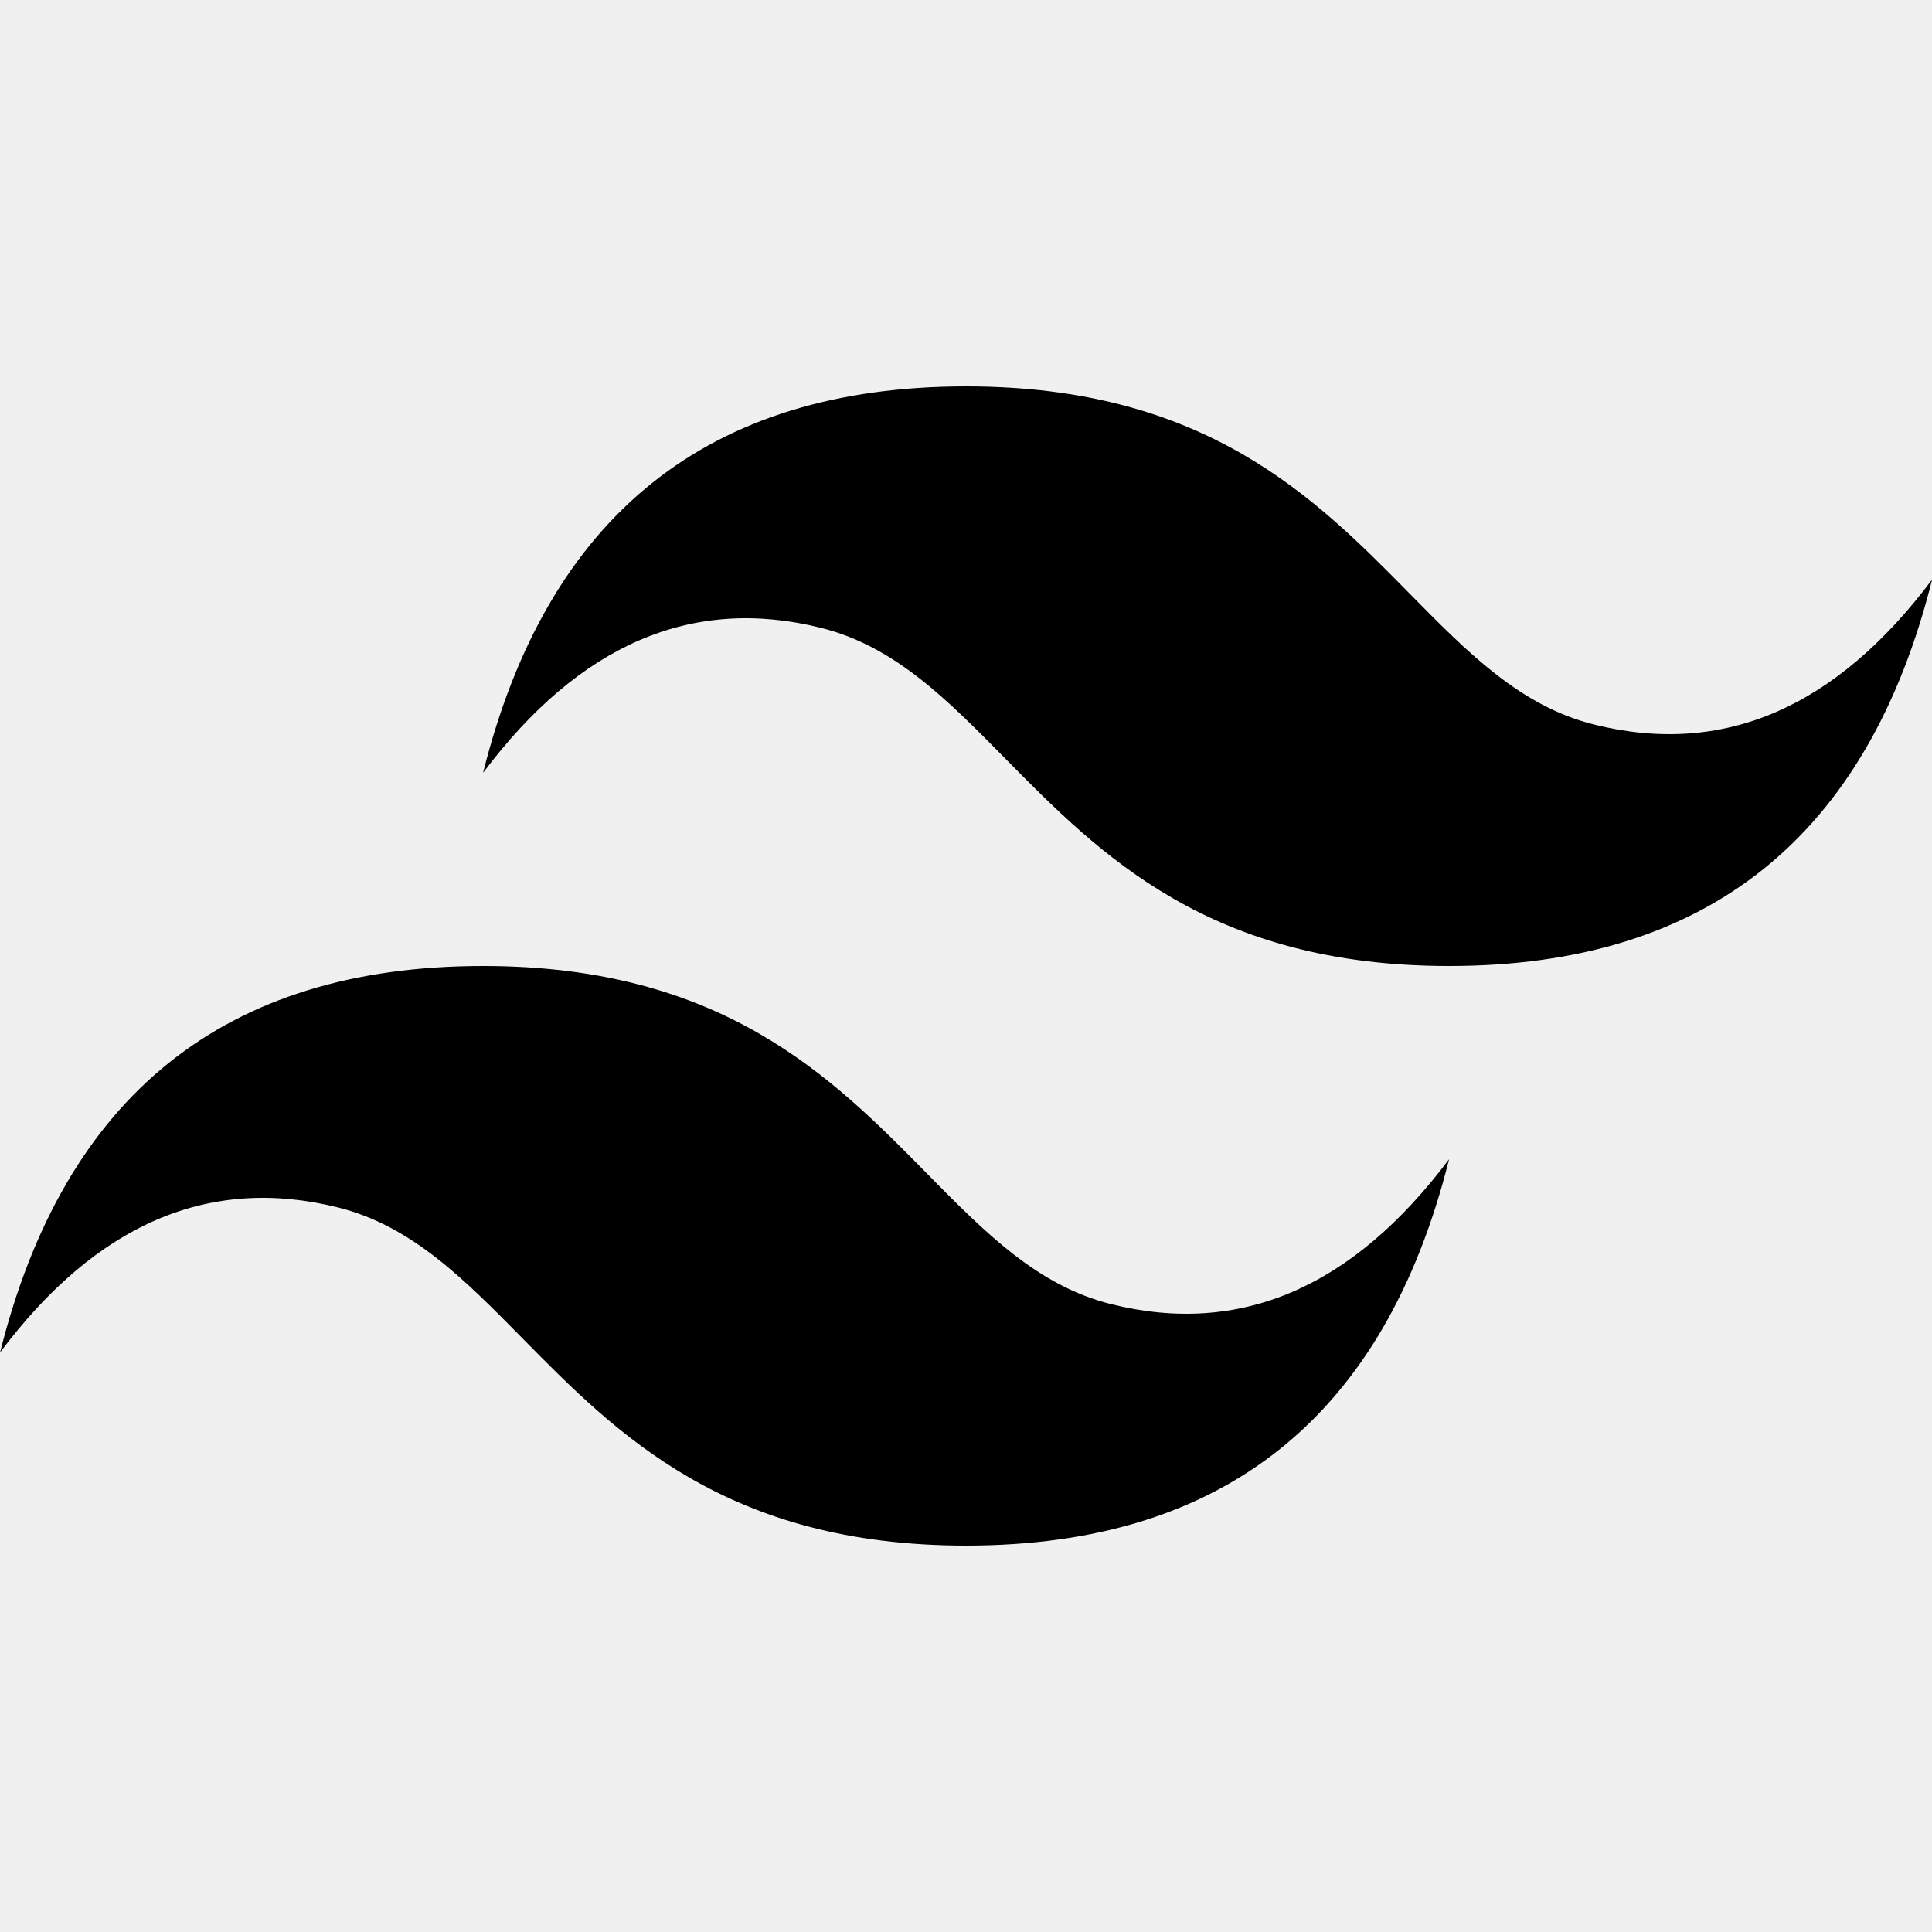
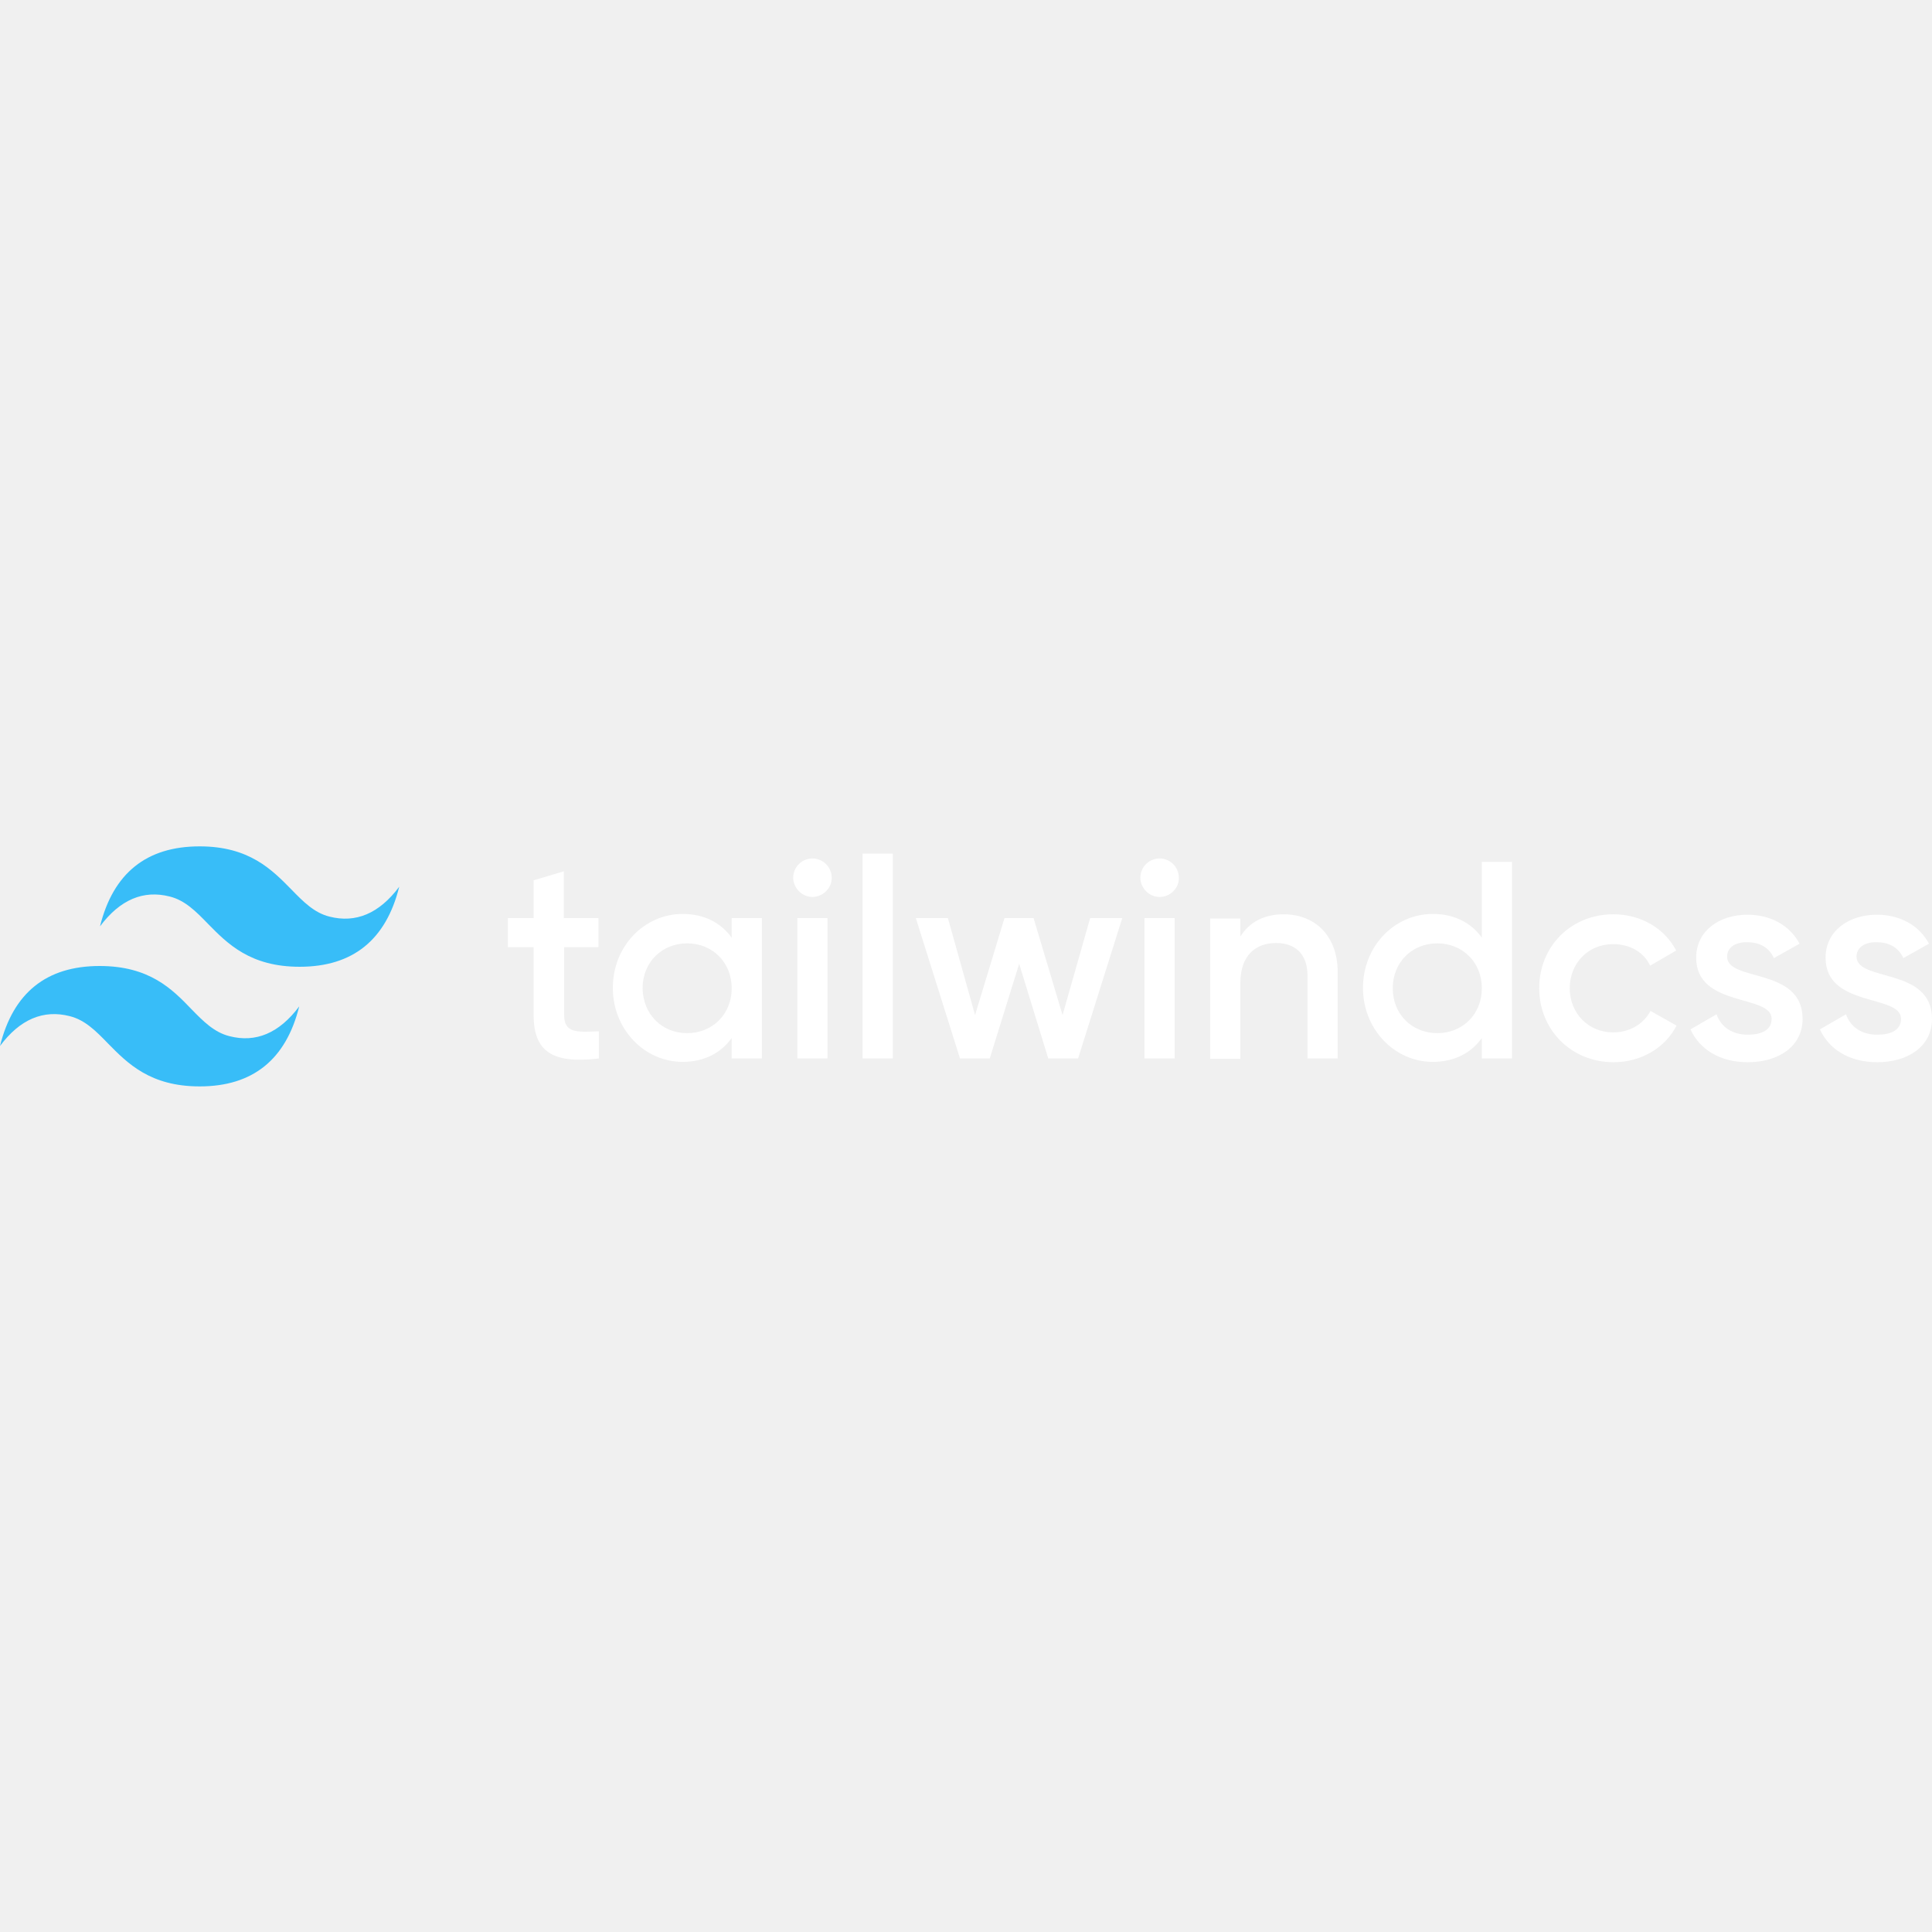
- <svg xmlns="http://www.w3.org/2000/svg" role="img" viewBox="0 0 24 24">
-   <path d="M12.001,4.8c-3.2,0-5.2,1.6-6,4.8c1.2-1.6,2.6-2.2,4.2-1.8c0.913,0.228,1.565,0.89,2.288,1.624 C13.666,10.618,15.027,12,18.001,12c3.2,0,5.2-1.6,6-4.8c-1.2,1.6-2.6,2.2-4.2,1.8c-0.913-0.228-1.565-0.89-2.288-1.624 C16.337,6.182,14.976,4.8,12.001,4.8z M6.001,12c-3.2,0-5.2,1.6-6,4.8c1.2-1.6,2.6-2.2,4.2-1.8c0.913,0.228,1.565,0.89,2.288,1.624 c1.177,1.194,2.538,2.576,5.512,2.576c3.2,0,5.2-1.6,6-4.8c-1.2,1.6-2.6,2.2-4.2,1.8c-0.913-0.228-1.565-0.89-2.288-1.624 C10.337,13.382,8.976,12,6.001,12z" />
+ <svg xmlns="http://www.w3.org/2000/svg" viewBox="0 0 128 128">
+   <path fill="#38bdf8" d="M13.227 56.074c-3.528 0-5.727 1.778-6.602 5.301 1.324-1.773 2.875-2.426 4.625-1.977 1 .25 1.727.977 2.523 1.801 1.301 1.324 2.801 2.852 6.079 2.852 3.523 0 5.722-1.778 6.597-5.301-1.324 1.773-2.875 2.426-4.625 1.977-1-.25-1.722-.977-2.523-1.801-1.301-1.324-2.801-2.852-6.074-2.852zM6.602 64C3.074 64 .875 65.773 0 69.3c1.324-1.777 2.875-2.425 4.625-1.976 1 .25 1.727.977 2.523 1.801 1.301 1.324 2.801 2.852 6.079 2.852 3.523 0 5.722-1.778 6.597-5.301-1.324 1.773-2.875 2.426-4.625 1.972-1-.25-1.722-.972-2.523-1.796C11.398 65.523 9.898 64 6.602 64zm0 0" />
+   <path fill="#fff" d="M39.676 62.75h-2.301v4.477c0 1.199.773 1.171 2.3 1.097v1.801c-3.1.375-4.323-.477-4.323-2.898V62.75h-1.704v-1.926h1.704v-2.5l2-.597v3.097h2.296v1.926zm8.8-1.926h2v9.301h-2v-1.352c-.703.977-1.8 1.579-3.25 1.579-2.527 0-4.624-2.153-4.624-4.903 0-2.773 2.097-4.898 4.625-4.898 1.449 0 2.546.597 3.25 1.574zm-2.953 7.625c1.676 0 2.954-1.25 2.954-2.972 0-1.727-1.278-2.977-2.954-2.977-1.671 0-2.949 1.25-2.949 2.977.028 1.722 1.278 2.972 2.95 2.972zm8.301-9.023c-.699 0-1.273-.602-1.273-1.278 0-.699.574-1.273 1.273-1.273.7 0 1.278.574 1.278 1.273.023.676-.579 1.278-1.278 1.278zm-1 10.699v-9.3h2v9.3zm4.324 0V56.551h2v13.574zm15.079-9.3h2.125l-2.926 9.3h-1.977l-1.926-6.273-1.949 6.273h-1.972l-2.926-9.3H62.8l1.8 6.425 1.95-6.426h1.926l1.921 6.426zm4.597-1.4c-.699 0-1.273-.6-1.273-1.277 0-.699.574-1.273 1.273-1.273.7 0 1.278.574 1.278 1.273.023.676-.551 1.278-1.278 1.278zm-1 10.7v-9.3h2v9.3zm9.227-9.55c2.074 0 3.574 1.425 3.574 3.823v5.727h-2v-5.5c0-1.426-.824-2.148-2.074-2.148-1.324 0-2.375.773-2.375 2.671v5h-2v-9.296h2v1.199c.625-1 1.625-1.477 2.875-1.477zm13.125-3.473h2v13.023h-2v-1.352c-.7.977-1.801 1.579-3.25 1.579-2.528 0-4.625-2.153-4.625-4.903 0-2.773 2.097-4.898 4.625-4.898 1.449 0 2.55.597 3.25 1.574zm-2.95 11.347c1.672 0 2.95-1.25 2.95-2.972 0-1.727-1.278-2.977-2.95-2.977-1.675 0-2.953 1.25-2.953 2.977 0 1.722 1.278 2.972 2.954 2.972zm11.672 1.926c-2.796 0-4.921-2.148-4.921-4.898 0-2.778 2.097-4.903 4.921-4.903 1.829 0 3.403.95 4.153 2.403l-1.727 1c-.398-.875-1.324-1.426-2.449-1.426-1.648 0-2.875 1.25-2.875 2.926 0 1.671 1.25 2.921 2.875 2.921 1.125 0 2.023-.574 2.477-1.421l1.722.972c-.75 1.477-2.347 2.426-4.176 2.426zm7.528-7c0 1.7 5 .676 5 4.125 0 1.852-1.625 2.875-3.625 2.875-1.852 0-3.2-.852-3.801-2.176l1.727-1c.296.852 1.046 1.352 2.074 1.352.898 0 1.574-.301 1.574-1.051 0-1.648-5-.727-5-4.05 0-1.75 1.5-2.848 3.398-2.848 1.528 0 2.801.699 3.454 1.921l-1.704.954c-.324-.727-.972-1.051-1.75-1.051-.722-.028-1.347.3-1.347.949zm8.574 0c0 1.7 5 .676 5 4.125 0 1.852-1.625 2.875-3.625 2.875-1.852 0-3.2-.852-3.8-2.176l1.726-1c.3.852 1.05 1.352 2.074 1.352.898 0 1.574-.301 1.574-1.051 0-1.648-5-.727-5-4.05 0-1.75 1.5-2.848 3.403-2.848 1.523 0 2.796.699 3.449 1.921l-1.7.954c-.328-.727-.976-1.051-1.75-1.051-.726-.028-1.351.3-1.351.949zm0 0" />
</svg>
